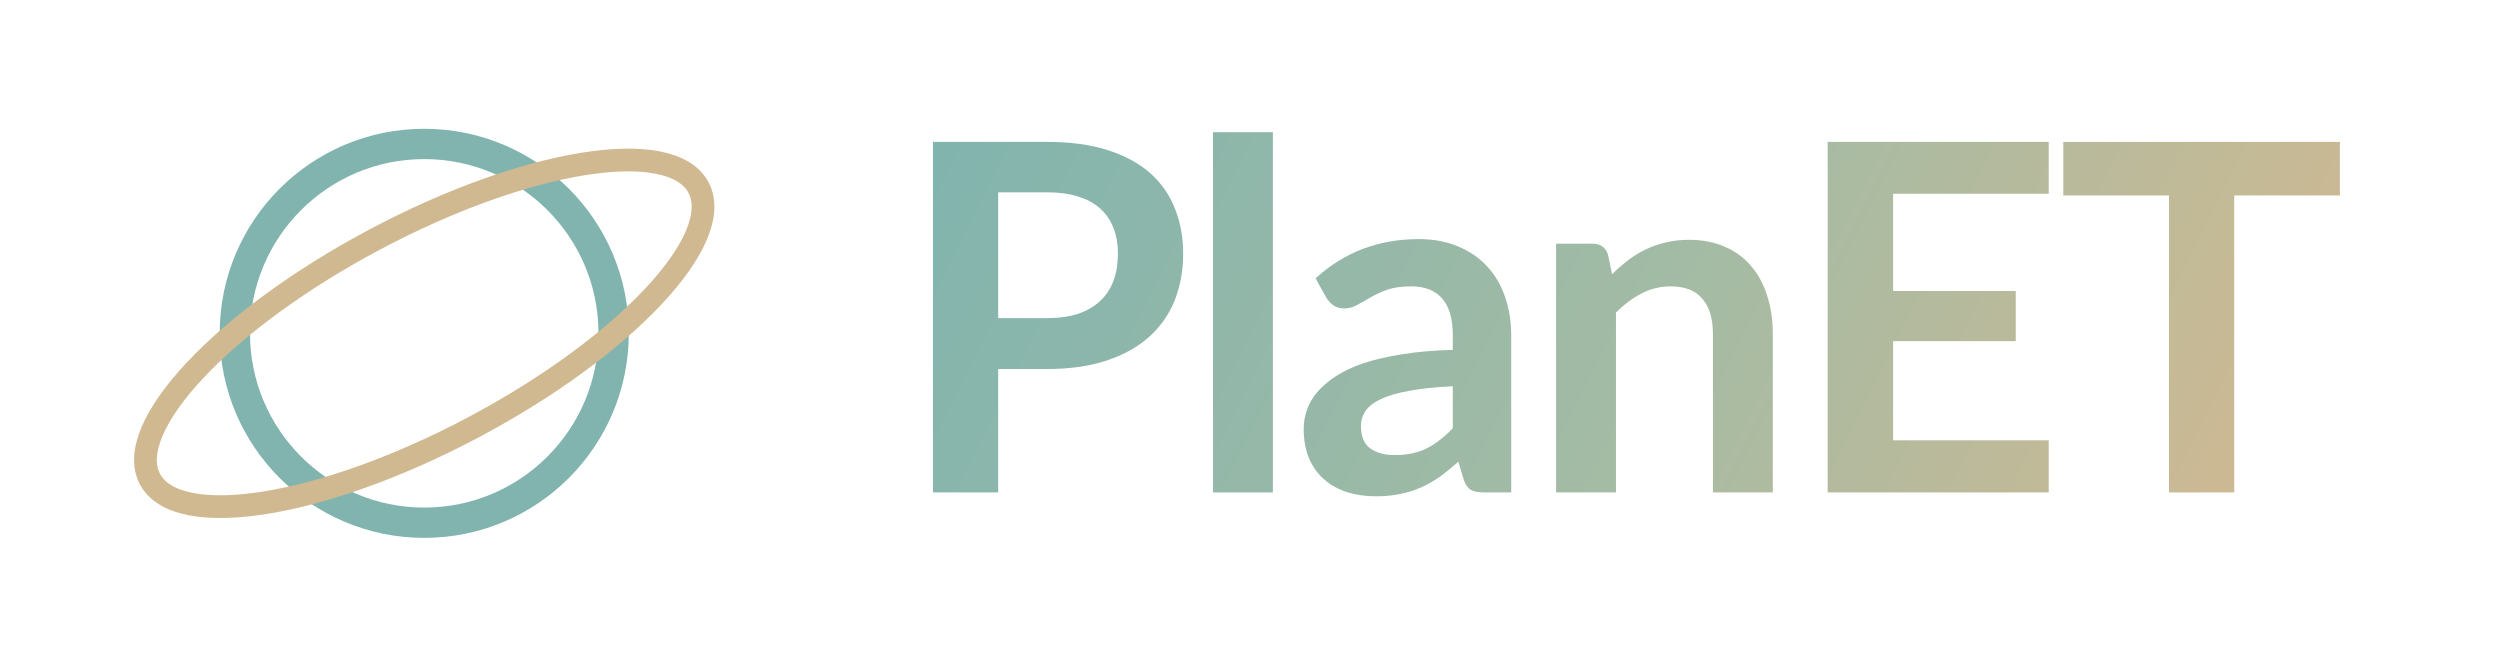
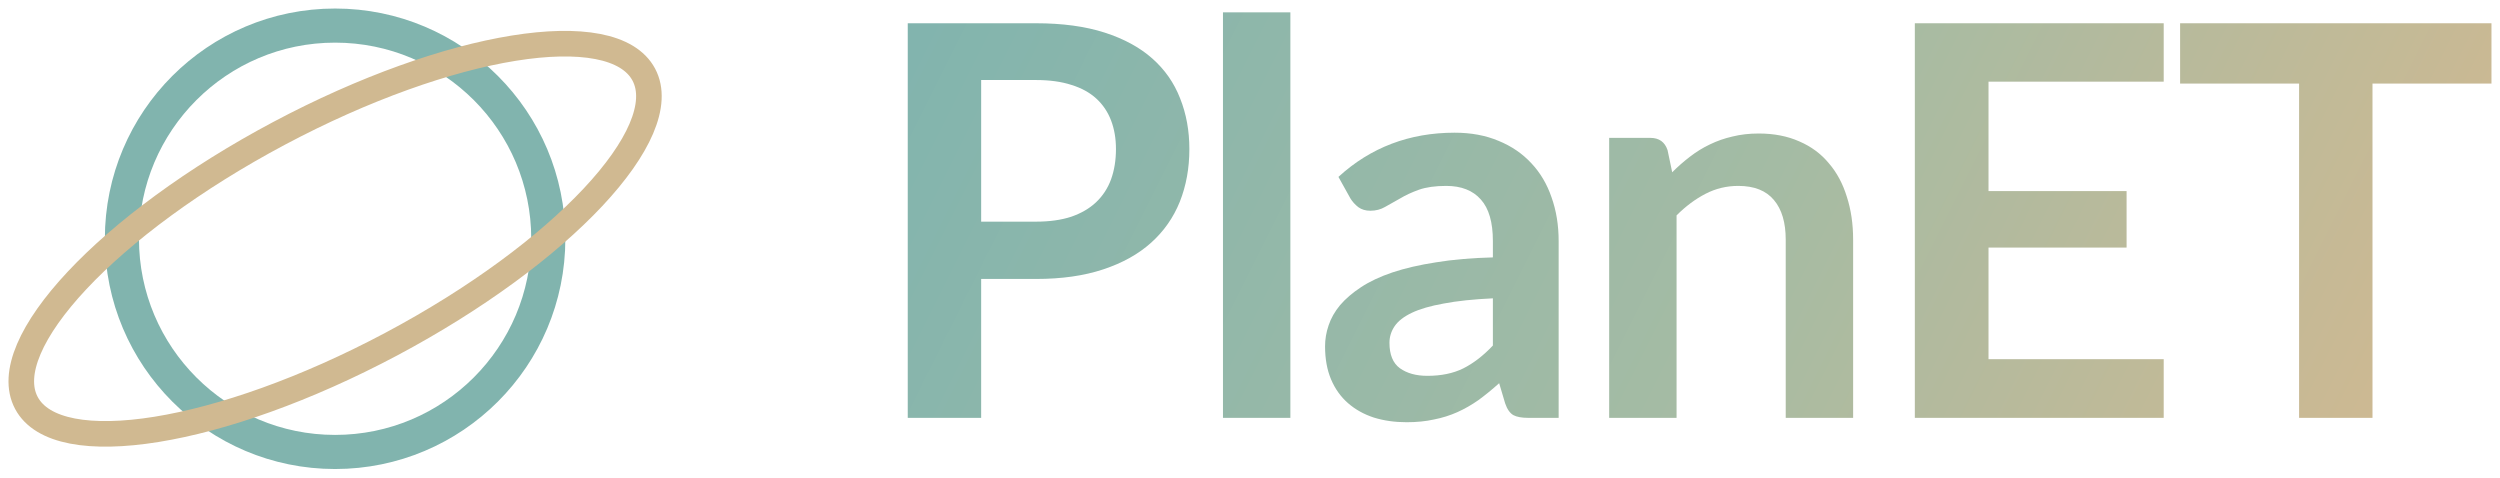
- <svg xmlns="http://www.w3.org/2000/svg" width="330" height="88" viewBox="0 12 330 88" role="img" aria-labelledby="title" version="1.1">
+ <svg xmlns="http://www.w3.org/2000/svg" width="293.164" height="56" viewBox="16.704 28 293.164 56" role="img" aria-labelledby="title" version="1.1" preserveAspectRatio="xMidYMid meet">
  <defs>
    <linearGradient id="planet-wordmark" gradientUnits="userSpaceOnUse" x1="123" y1="29" x2="285" y2="110">
      <stop offset="0" stop-color="#81b4ae" />
      <stop offset="0.55" stop-color="#a4bba4" />
      <stop offset="1" stop-color="#d0b991" />
    </linearGradient>
  </defs>
  <g fill="none" stroke-linecap="round">
    <path style="stroke:#81b4ae;stroke-width:4" d="M 81,56 A 25,25 0 0 1 56,81 25,25 0 0 1 31,56 25,25 0 0 1 56,31 25,25 0 0 1 81,56 Z" />
    <path transform="rotate(-28 56 56)" style="stroke:#d0b991;stroke-width:3" d="M 97,56 A 41,14 0 0 1 56,70 41,14 0 0 1 15,56 41,14 0 0 1 56,42 41,14 0 0 1 97,56 Z" />
  </g>
  <g aria-label="PlanET" fill="url(#planet-wordmark)">
    <path d="m 138.192,53.992 q 2.368,0 4.128,-0.576 1.76,-0.608 2.912,-1.696 1.184,-1.12 1.76,-2.688 0.576,-1.6 0.576,-3.552 0,-1.856 -0.576,-3.36 -0.576,-1.504 -1.728,-2.56 -1.152,-1.056 -2.912,-1.6 -1.76,-0.576 -4.16,-0.576 h -6.432 v 16.608 z m 0,-23.264 q 4.64,0 8.032,1.088 3.392,1.088 5.6,3.04 2.208,1.952 3.264,4.672 1.088,2.72 1.088,5.952 0,3.36 -1.12,6.176 -1.12,2.784 -3.36,4.8 -2.24,2.016 -5.632,3.136 -3.36,1.12 -7.872,1.12 H 131.76 V 77 h -8.608 V 30.728 Z" />
    <path d="M 168.02,29.448 V 77 h -7.904 V 29.448 Z" />
    <path d="m 191.768,62.984 q -3.424,0.16 -5.76,0.608 -2.336,0.416 -3.744,1.088 -1.408,0.672 -2.016,1.568 -0.608,0.896 -0.608,1.952 0,2.08 1.216,2.976 1.248,0.896 3.232,0.896 2.432,0 4.192,-0.864 1.792,-0.896 3.488,-2.688 z m -18.112,-14.24 q 5.664,-5.184 13.632,-5.184 2.88,0 5.152,0.96 2.272,0.928 3.84,2.624 1.568,1.664 2.368,4 0.832,2.336 0.832,5.12 V 77 h -3.584 q -1.12,0 -1.728,-0.32 -0.608,-0.352 -0.96,-1.376 l -0.704,-2.368 q -1.248,1.12 -2.432,1.984 -1.184,0.832 -2.464,1.408 -1.28,0.576 -2.752,0.864 -1.44,0.32 -3.2,0.32 -2.08,0 -3.84,-0.544 -1.76,-0.576 -3.04,-1.696 -1.28,-1.12 -1.984,-2.784 -0.704,-1.664 -0.704,-3.872 0,-1.248 0.416,-2.464 0.416,-1.248 1.344,-2.368 0.96,-1.12 2.464,-2.112 1.504,-0.992 3.68,-1.728 2.208,-0.736 5.12,-1.184 2.912,-0.48 6.656,-0.576 v -1.92 q 0,-3.296 -1.408,-4.864 -1.408,-1.6 -4.064,-1.6 -1.92,0 -3.2,0.448 -1.248,0.448 -2.208,1.024 -0.96,0.544 -1.76,0.992 -0.768,0.448 -1.728,0.448 -0.832,0 -1.408,-0.416 -0.576,-0.448 -0.928,-1.024 z" />
    <path d="m 212.796,48.2 q 0.992,-0.992 2.08,-1.824 1.12,-0.864 2.336,-1.44 1.248,-0.608 2.656,-0.928 1.408,-0.352 3.072,-0.352 2.688,0 4.768,0.928 2.08,0.896 3.456,2.56 1.408,1.632 2.112,3.936 0.736,2.272 0.736,5.024 V 77 h -7.904 V 56.104 q 0,-3.008 -1.376,-4.64 -1.376,-1.664 -4.192,-1.664 -2.048,0 -3.84,0.928 -1.792,0.928 -3.392,2.528 V 77 h -7.904 V 44.168 h 4.832 q 1.536,0 2.016,1.44 z" />
    <path d="m 249.888,37.576 v 12.832 h 16.192 v 6.624 h -16.192 V 70.12 h 20.544 V 77 h -29.184 V 30.728 h 29.184 v 6.848 z" />
    <path d="M 308.868,37.8 H 294.916 V 77 h -8.608 V 37.8 h -13.952 v -7.072 h 36.512 z" />
  </g>
</svg>
